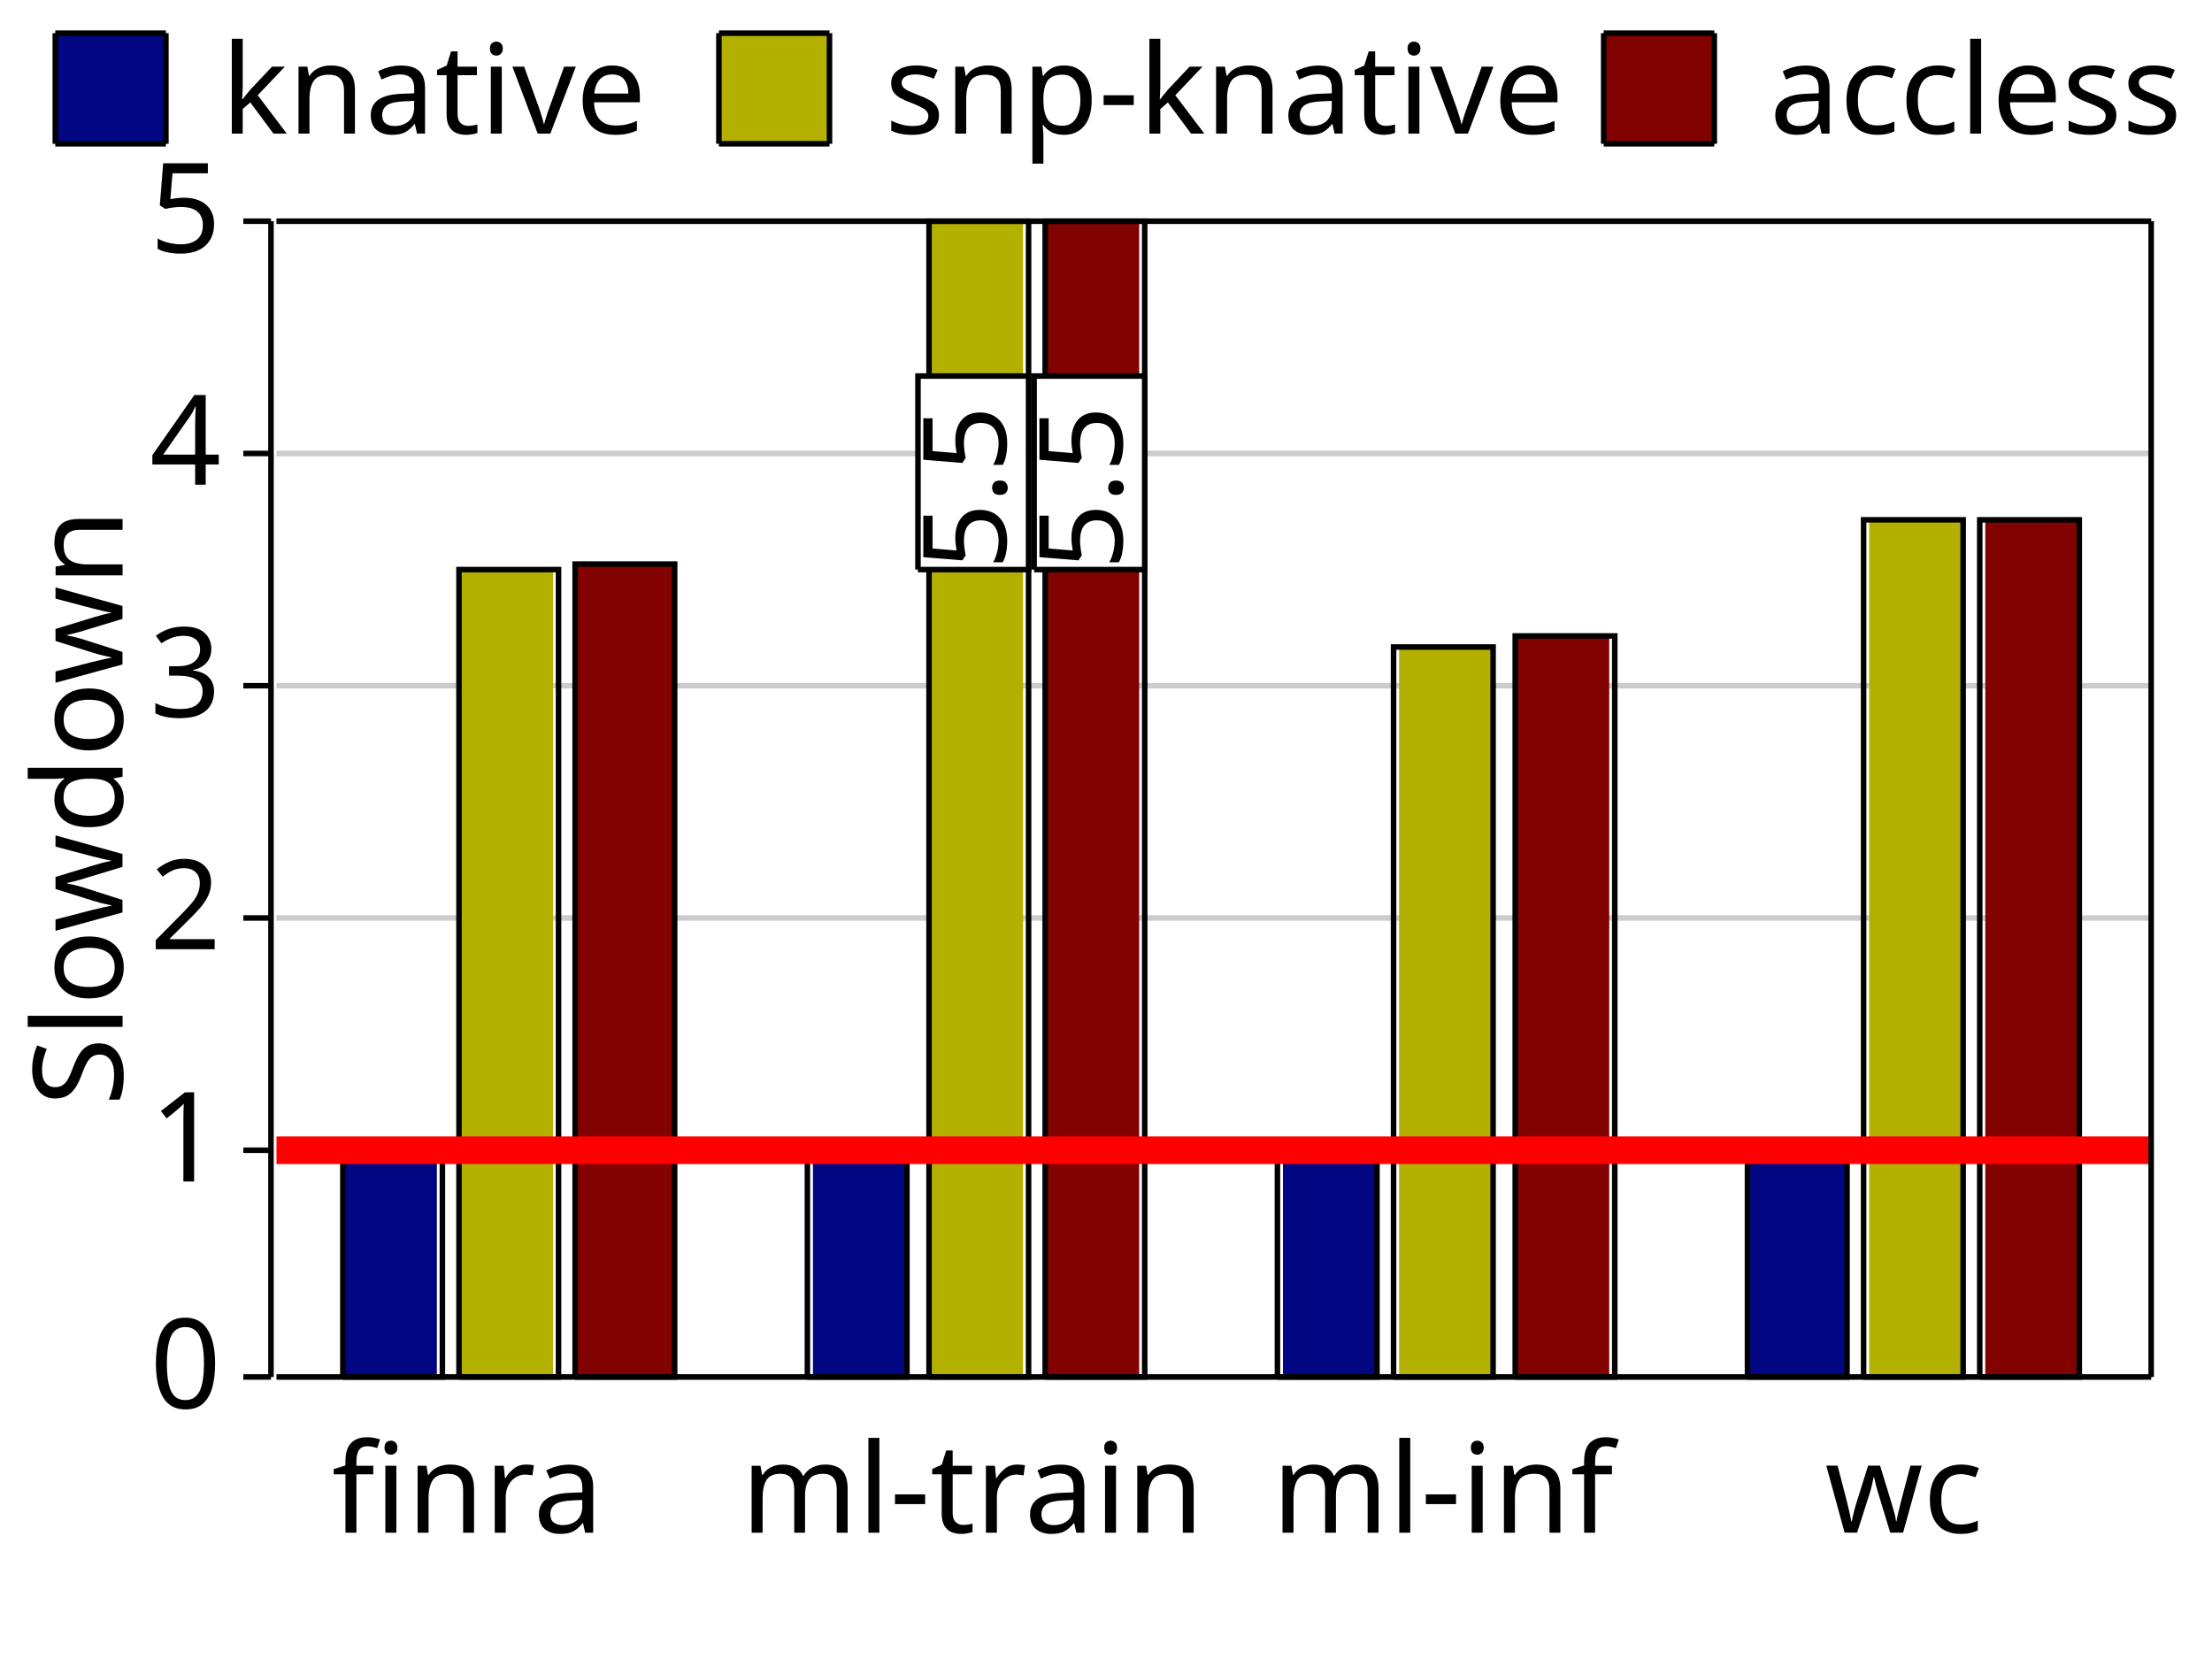
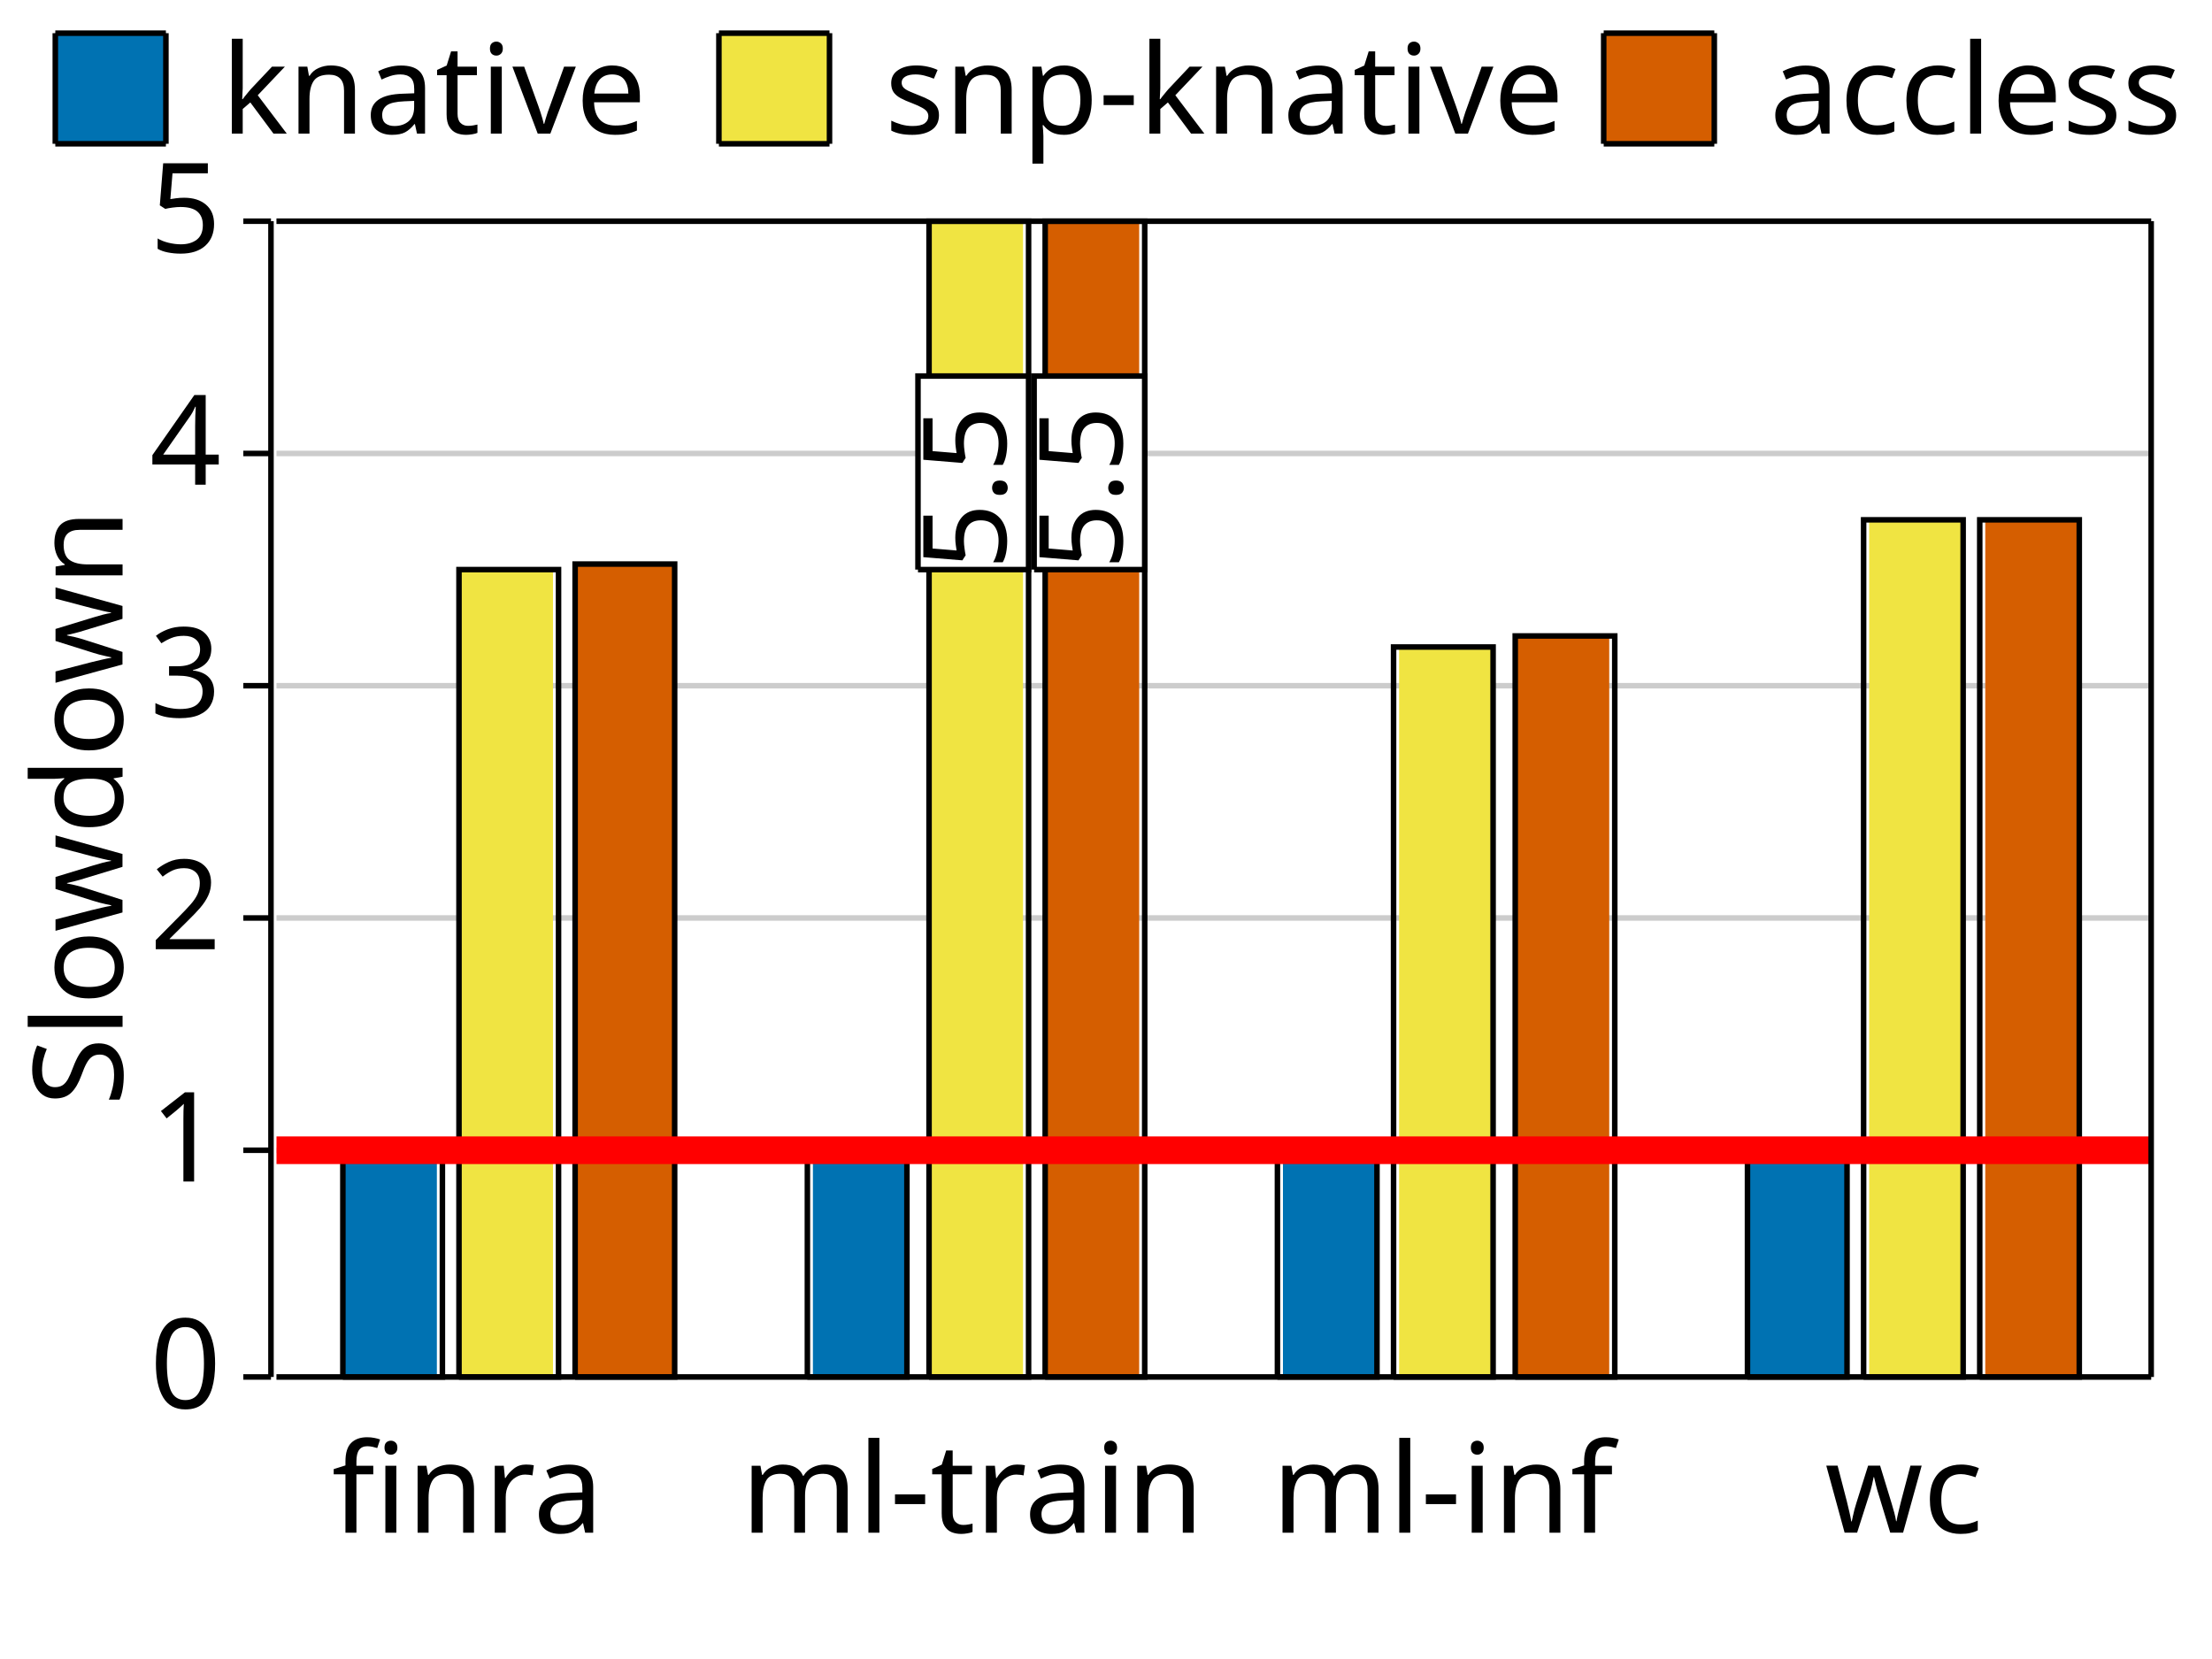
<svg xmlns="http://www.w3.org/2000/svg" width="400" height="300" viewBox="0 0 400 300">
  <rect x="0" y="0" width="400" height="300" opacity="1" fill="#FFFFFF" stroke="none" />
  <line opacity="1" stroke="#FFFFFF" stroke-width="1" x1="50" y1="249" x2="389" y2="249" />
  <line opacity="1" stroke="#FFFFFF" stroke-width="1" x1="50" y1="245" x2="389" y2="245" />
  <line opacity="1" stroke="#FFFFFF" stroke-width="1" x1="50" y1="241" x2="389" y2="241" />
  <line opacity="1" stroke="#FFFFFF" stroke-width="1" x1="50" y1="237" x2="389" y2="237" />
  <line opacity="1" stroke="#FFFFFF" stroke-width="1" x1="50" y1="233" x2="389" y2="233" />
  <line opacity="1" stroke="#FFFFFF" stroke-width="1" x1="50" y1="229" x2="389" y2="229" />
  <line opacity="1" stroke="#FFFFFF" stroke-width="1" x1="50" y1="224" x2="389" y2="224" />
  <line opacity="1" stroke="#FFFFFF" stroke-width="1" x1="50" y1="220" x2="389" y2="220" />
  <line opacity="1" stroke="#FFFFFF" stroke-width="1" x1="50" y1="216" x2="389" y2="216" />
  <line opacity="1" stroke="#FFFFFF" stroke-width="1" x1="50" y1="212" x2="389" y2="212" />
  <line opacity="1" stroke="#FFFFFF" stroke-width="1" x1="50" y1="208" x2="389" y2="208" />
  <line opacity="1" stroke="#FFFFFF" stroke-width="1" x1="50" y1="204" x2="389" y2="204" />
  <line opacity="1" stroke="#FFFFFF" stroke-width="1" x1="50" y1="199" x2="389" y2="199" />
  <line opacity="1" stroke="#FFFFFF" stroke-width="1" x1="50" y1="195" x2="389" y2="195" />
  <line opacity="1" stroke="#FFFFFF" stroke-width="1" x1="50" y1="191" x2="389" y2="191" />
  <line opacity="1" stroke="#FFFFFF" stroke-width="1" x1="50" y1="187" x2="389" y2="187" />
  <line opacity="1" stroke="#FFFFFF" stroke-width="1" x1="50" y1="183" x2="389" y2="183" />
  <line opacity="1" stroke="#FFFFFF" stroke-width="1" x1="50" y1="178" x2="389" y2="178" />
  <line opacity="1" stroke="#FFFFFF" stroke-width="1" x1="50" y1="174" x2="389" y2="174" />
  <line opacity="1" stroke="#FFFFFF" stroke-width="1" x1="50" y1="170" x2="389" y2="170" />
  <line opacity="1" stroke="#FFFFFF" stroke-width="1" x1="50" y1="166" x2="389" y2="166" />
  <line opacity="1" stroke="#FFFFFF" stroke-width="1" x1="50" y1="162" x2="389" y2="162" />
  <line opacity="1" stroke="#FFFFFF" stroke-width="1" x1="50" y1="158" x2="389" y2="158" />
  <line opacity="1" stroke="#FFFFFF" stroke-width="1" x1="50" y1="153" x2="389" y2="153" />
  <line opacity="1" stroke="#FFFFFF" stroke-width="1" x1="50" y1="149" x2="389" y2="149" />
  <line opacity="1" stroke="#FFFFFF" stroke-width="1" x1="50" y1="145" x2="389" y2="145" />
  <line opacity="1" stroke="#FFFFFF" stroke-width="1" x1="50" y1="141" x2="389" y2="141" />
  <line opacity="1" stroke="#FFFFFF" stroke-width="1" x1="50" y1="137" x2="389" y2="137" />
  <line opacity="1" stroke="#FFFFFF" stroke-width="1" x1="50" y1="132" x2="389" y2="132" />
  <line opacity="1" stroke="#FFFFFF" stroke-width="1" x1="50" y1="128" x2="389" y2="128" />
  <line opacity="1" stroke="#FFFFFF" stroke-width="1" x1="50" y1="124" x2="389" y2="124" />
  <line opacity="1" stroke="#FFFFFF" stroke-width="1" x1="50" y1="120" x2="389" y2="120" />
  <line opacity="1" stroke="#FFFFFF" stroke-width="1" x1="50" y1="116" x2="389" y2="116" />
  <line opacity="1" stroke="#FFFFFF" stroke-width="1" x1="50" y1="112" x2="389" y2="112" />
  <line opacity="1" stroke="#FFFFFF" stroke-width="1" x1="50" y1="107" x2="389" y2="107" />
  <line opacity="1" stroke="#FFFFFF" stroke-width="1" x1="50" y1="103" x2="389" y2="103" />
  <line opacity="1" stroke="#FFFFFF" stroke-width="1" x1="50" y1="99" x2="389" y2="99" />
  <line opacity="1" stroke="#FFFFFF" stroke-width="1" x1="50" y1="95" x2="389" y2="95" />
  <line opacity="1" stroke="#FFFFFF" stroke-width="1" x1="50" y1="91" x2="389" y2="91" />
  <line opacity="1" stroke="#FFFFFF" stroke-width="1" x1="50" y1="86" x2="389" y2="86" />
  <line opacity="1" stroke="#FFFFFF" stroke-width="1" x1="50" y1="82" x2="389" y2="82" />
  <line opacity="1" stroke="#FFFFFF" stroke-width="1" x1="50" y1="78" x2="389" y2="78" />
  <line opacity="1" stroke="#FFFFFF" stroke-width="1" x1="50" y1="74" x2="389" y2="74" />
  <line opacity="1" stroke="#FFFFFF" stroke-width="1" x1="50" y1="70" x2="389" y2="70" />
  <line opacity="1" stroke="#FFFFFF" stroke-width="1" x1="50" y1="66" x2="389" y2="66" />
  <line opacity="1" stroke="#FFFFFF" stroke-width="1" x1="50" y1="61" x2="389" y2="61" />
  <line opacity="1" stroke="#FFFFFF" stroke-width="1" x1="50" y1="57" x2="389" y2="57" />
  <line opacity="1" stroke="#FFFFFF" stroke-width="1" x1="50" y1="53" x2="389" y2="53" />
  <line opacity="1" stroke="#FFFFFF" stroke-width="1" x1="50" y1="49" x2="389" y2="49" />
  <line opacity="1" stroke="#FFFFFF" stroke-width="1" x1="50" y1="45" x2="389" y2="45" />
  <line opacity="1" stroke="#FFFFFF" stroke-width="1" x1="50" y1="40" x2="389" y2="40" />
  <text x="220" y="290" dy="-0.5ex" text-anchor="middle" font-family="sans-serif" font-size="9.677" opacity="1" fill="#000000">

</text>
  <line opacity="0.2" stroke="#000000" stroke-width="1" x1="50" y1="249" x2="389" y2="249" />
  <line opacity="0.2" stroke="#000000" stroke-width="1" x1="50" y1="208" x2="389" y2="208" />
  <line opacity="0.2" stroke="#000000" stroke-width="1" x1="50" y1="166" x2="389" y2="166" />
  <line opacity="0.2" stroke="#000000" stroke-width="1" x1="50" y1="124" x2="389" y2="124" />
  <line opacity="0.2" stroke="#000000" stroke-width="1" x1="50" y1="82" x2="389" y2="82" />
  <line opacity="0.2" stroke="#000000" stroke-width="1" x1="50" y1="40" x2="389" y2="40" />
  <polyline fill="none" opacity="1" stroke="#000000" stroke-width="1" points="49,40 49,249 " />
  <text x="40" y="249" dy="0.5ex" text-anchor="end" font-family="sans-serif" font-size="22.581" opacity="1" fill="#000000">
0
</text>
  <polyline fill="none" opacity="1" stroke="#000000" stroke-width="1" points="44,249 49,249 " />
  <text x="40" y="208" dy="0.5ex" text-anchor="end" font-family="sans-serif" font-size="22.581" opacity="1" fill="#000000">
1
</text>
  <polyline fill="none" opacity="1" stroke="#000000" stroke-width="1" points="44,208 49,208 " />
  <text x="40" y="166" dy="0.5ex" text-anchor="end" font-family="sans-serif" font-size="22.581" opacity="1" fill="#000000">
2
</text>
  <polyline fill="none" opacity="1" stroke="#000000" stroke-width="1" points="44,166 49,166 " />
  <text x="40" y="124" dy="0.5ex" text-anchor="end" font-family="sans-serif" font-size="22.581" opacity="1" fill="#000000">
3
</text>
  <polyline fill="none" opacity="1" stroke="#000000" stroke-width="1" points="44,124 49,124 " />
  <text x="40" y="82" dy="0.5ex" text-anchor="end" font-family="sans-serif" font-size="22.581" opacity="1" fill="#000000">
4
</text>
  <polyline fill="none" opacity="1" stroke="#000000" stroke-width="1" points="44,82 49,82 " />
  <text x="40" y="40" dy="0.5ex" text-anchor="end" font-family="sans-serif" font-size="22.581" opacity="1" fill="#000000">
5
</text>
  <polyline fill="none" opacity="1" stroke="#000000" stroke-width="1" points="44,40 49,40 " />
  <text x="5" y="200" dy="0.76em" text-anchor="start" font-family="sans-serif" font-size="22.581" opacity="1" fill="#000000" transform="rotate(270, 5, 200)">
Slowdown
</text>
-   <rect x="62" y="208" width="17" height="41" opacity="1" fill="#010682" stroke="none" />
-   <rect x="83" y="103" width="17" height="146" opacity="1" fill="#B3B000" stroke="none" />
-   <rect x="104" y="102" width="18" height="147" opacity="1" fill="#820101" stroke="none" />
+   <rect x="62" y="208" width="17" height="41" opacity="1" fill="#0072B2" stroke="none" />
+   <rect x="83" y="103" width="17" height="146" opacity="1" fill="#F0E442" stroke="none" />
+   <rect x="104" y="102" width="18" height="147" opacity="1" fill="#D55E00" stroke="none" />
  <polyline fill="none" opacity="1" stroke="#000000" stroke-width="1" points="62,249 80,249 80,208 62,208 62,249 " />
  <polyline fill="none" opacity="1" stroke="#000000" stroke-width="1" points="83,249 101,249 101,103 83,103 83,249 " />
  <polyline fill="none" opacity="1" stroke="#000000" stroke-width="1" points="104,249 122,249 122,102 104,102 104,249 " />
  <text x="60" y="260" dy="0.76em" text-anchor="start" font-family="sans-serif" font-size="22.581" opacity="1" fill="#000000">
finra
</text>
-   <rect x="147" y="208" width="17" height="41" opacity="1" fill="#010682" stroke="none" />
-   <rect x="168" y="40" width="17" height="209" opacity="1" fill="#B3B000" stroke="none" />
-   <rect x="189" y="40" width="17" height="209" opacity="1" fill="#820101" stroke="none" />
+   <rect x="147" y="208" width="17" height="41" opacity="1" fill="#0072B2" stroke="none" />
+   <rect x="168" y="40" width="17" height="209" opacity="1" fill="#F0E442" stroke="none" />
+   <rect x="189" y="40" width="17" height="209" opacity="1" fill="#D55E00" stroke="none" />
  <polyline fill="none" opacity="1" stroke="#000000" stroke-width="1" points="146,249 164,249 164,208 146,208 146,249 " />
  <polyline fill="none" opacity="1" stroke="#000000" stroke-width="1" points="168,249 186,249 186,40 168,40 168,249 " />
  <polyline fill="none" opacity="1" stroke="#000000" stroke-width="1" points="189,249 207,249 207,40 189,40 189,249 " />
  <rect x="166" y="68" width="20" height="35" opacity="1" fill="#FFFFFF" stroke="none" />
  <polyline fill="none" opacity="1" stroke="#000000" stroke-width="1" points="166,103 186,103 186,68 166,68 166,103 " />
  <text x="166" y="103" dy="0.76em" text-anchor="start" font-family="sans-serif" font-size="20.968" opacity="1" fill="#000000" transform="rotate(270, 166, 103)">
5.5
</text>
  <rect x="187" y="68" width="20" height="35" opacity="1" fill="#FFFFFF" stroke="none" />
  <polyline fill="none" opacity="1" stroke="#000000" stroke-width="1" points="187,103 207,103 207,68 187,68 187,103 " />
  <text x="187" y="103" dy="0.76em" text-anchor="start" font-family="sans-serif" font-size="20.968" opacity="1" fill="#000000" transform="rotate(270, 187, 103)">
5.5
</text>
  <text x="134" y="260" dy="0.76em" text-anchor="start" font-family="sans-serif" font-size="22.581" opacity="1" fill="#000000">
ml-train
</text>
-   <rect x="232" y="208" width="17" height="41" opacity="1" fill="#010682" stroke="none" />
-   <rect x="253" y="117" width="17" height="132" opacity="1" fill="#B3B000" stroke="none" />
-   <rect x="274" y="115" width="17" height="134" opacity="1" fill="#820101" stroke="none" />
+   <rect x="232" y="208" width="17" height="41" opacity="1" fill="#0072B2" stroke="none" />
+   <rect x="253" y="117" width="17" height="132" opacity="1" fill="#F0E442" stroke="none" />
+   <rect x="274" y="115" width="17" height="134" opacity="1" fill="#D55E00" stroke="none" />
  <polyline fill="none" opacity="1" stroke="#000000" stroke-width="1" points="231,249 249,249 249,208 231,208 231,249 " />
  <polyline fill="none" opacity="1" stroke="#000000" stroke-width="1" points="252,249 270,249 270,117 252,117 252,249 " />
  <polyline fill="none" opacity="1" stroke="#000000" stroke-width="1" points="274,249 292,249 292,115 274,115 274,249 " />
  <text x="230" y="260" dy="0.76em" text-anchor="start" font-family="sans-serif" font-size="22.581" opacity="1" fill="#000000">
ml-inf
</text>
-   <rect x="316" y="208" width="18" height="41" opacity="1" fill="#010682" stroke="none" />
-   <rect x="338" y="94" width="17" height="155" opacity="1" fill="#B3B000" stroke="none" />
-   <rect x="359" y="94" width="17" height="155" opacity="1" fill="#820101" stroke="none" />
+   <rect x="316" y="208" width="18" height="41" opacity="1" fill="#0072B2" stroke="none" />
+   <rect x="338" y="94" width="17" height="155" opacity="1" fill="#F0E442" stroke="none" />
+   <rect x="359" y="94" width="17" height="155" opacity="1" fill="#D55E00" stroke="none" />
  <polyline fill="none" opacity="1" stroke="#000000" stroke-width="1" points="316,249 334,249 334,208 316,208 316,249 " />
  <polyline fill="none" opacity="1" stroke="#000000" stroke-width="1" points="337,249 355,249 355,94 337,94 337,249 " />
  <polyline fill="none" opacity="1" stroke="#000000" stroke-width="1" points="358,249 376,249 376,94 358,94 358,249 " />
  <text x="330" y="260" dy="0.76em" text-anchor="start" font-family="sans-serif" font-size="22.581" opacity="1" fill="#000000">
wc
</text>
  <polyline fill="none" opacity="1" stroke="#FF0000" stroke-width="5" points="50,208 389,208 " />
  <polyline fill="none" opacity="1" stroke="#000000" stroke-width="1" points="50,40 389,40 " />
  <polyline fill="none" opacity="1" stroke="#000000" stroke-width="1" points="389,249 389,40 " />
  <polyline fill="none" opacity="1" stroke="#000000" stroke-width="1" points="50,249 389,249 " />
-   <rect x="10" y="6" width="20" height="20" opacity="1" fill="#010682" stroke="none" />
+   <rect x="10" y="6" width="20" height="20" opacity="1" fill="#0072B2" stroke="none" />
  <polyline fill="none" opacity="1" stroke="#000000" stroke-width="1" points="10,6 30,6 " />
  <polyline fill="none" opacity="1" stroke="#000000" stroke-width="1" points="30,6 30,26 " />
  <polyline fill="none" opacity="1" stroke="#000000" stroke-width="1" points="10,6 10,26 " />
  <polyline fill="none" opacity="1" stroke="#000000" stroke-width="1" points="10,26 30,26 " />
  <text x="40" y="7" dy="0.76em" text-anchor="start" font-family="sans-serif" font-size="22.581" opacity="1" fill="#000000">
knative
</text>
-   <rect x="130" y="6" width="20" height="20" opacity="1" fill="#B3B000" stroke="none" />
+   <rect x="130" y="6" width="20" height="20" opacity="1" fill="#F0E442" stroke="none" />
  <polyline fill="none" opacity="1" stroke="#000000" stroke-width="1" points="130,6 150,6 " />
  <polyline fill="none" opacity="1" stroke="#000000" stroke-width="1" points="150,6 150,26 " />
  <polyline fill="none" opacity="1" stroke="#000000" stroke-width="1" points="130,6 130,26 " />
  <polyline fill="none" opacity="1" stroke="#000000" stroke-width="1" points="130,26 150,26 " />
  <text x="160" y="7" dy="0.76em" text-anchor="start" font-family="sans-serif" font-size="22.581" opacity="1" fill="#000000">
snp-knative
</text>
-   <rect x="290" y="6" width="20" height="20" opacity="1" fill="#820101" stroke="none" />
+   <rect x="290" y="6" width="20" height="20" opacity="1" fill="#D55E00" stroke="none" />
  <polyline fill="none" opacity="1" stroke="#000000" stroke-width="1" points="290,6 310,6 " />
  <polyline fill="none" opacity="1" stroke="#000000" stroke-width="1" points="310,6 310,26 " />
  <polyline fill="none" opacity="1" stroke="#000000" stroke-width="1" points="290,6 290,26 " />
  <polyline fill="none" opacity="1" stroke="#000000" stroke-width="1" points="290,26 310,26 " />
  <text x="320" y="7" dy="0.76em" text-anchor="start" font-family="sans-serif" font-size="22.581" opacity="1" fill="#000000">
accless
</text>
</svg>
